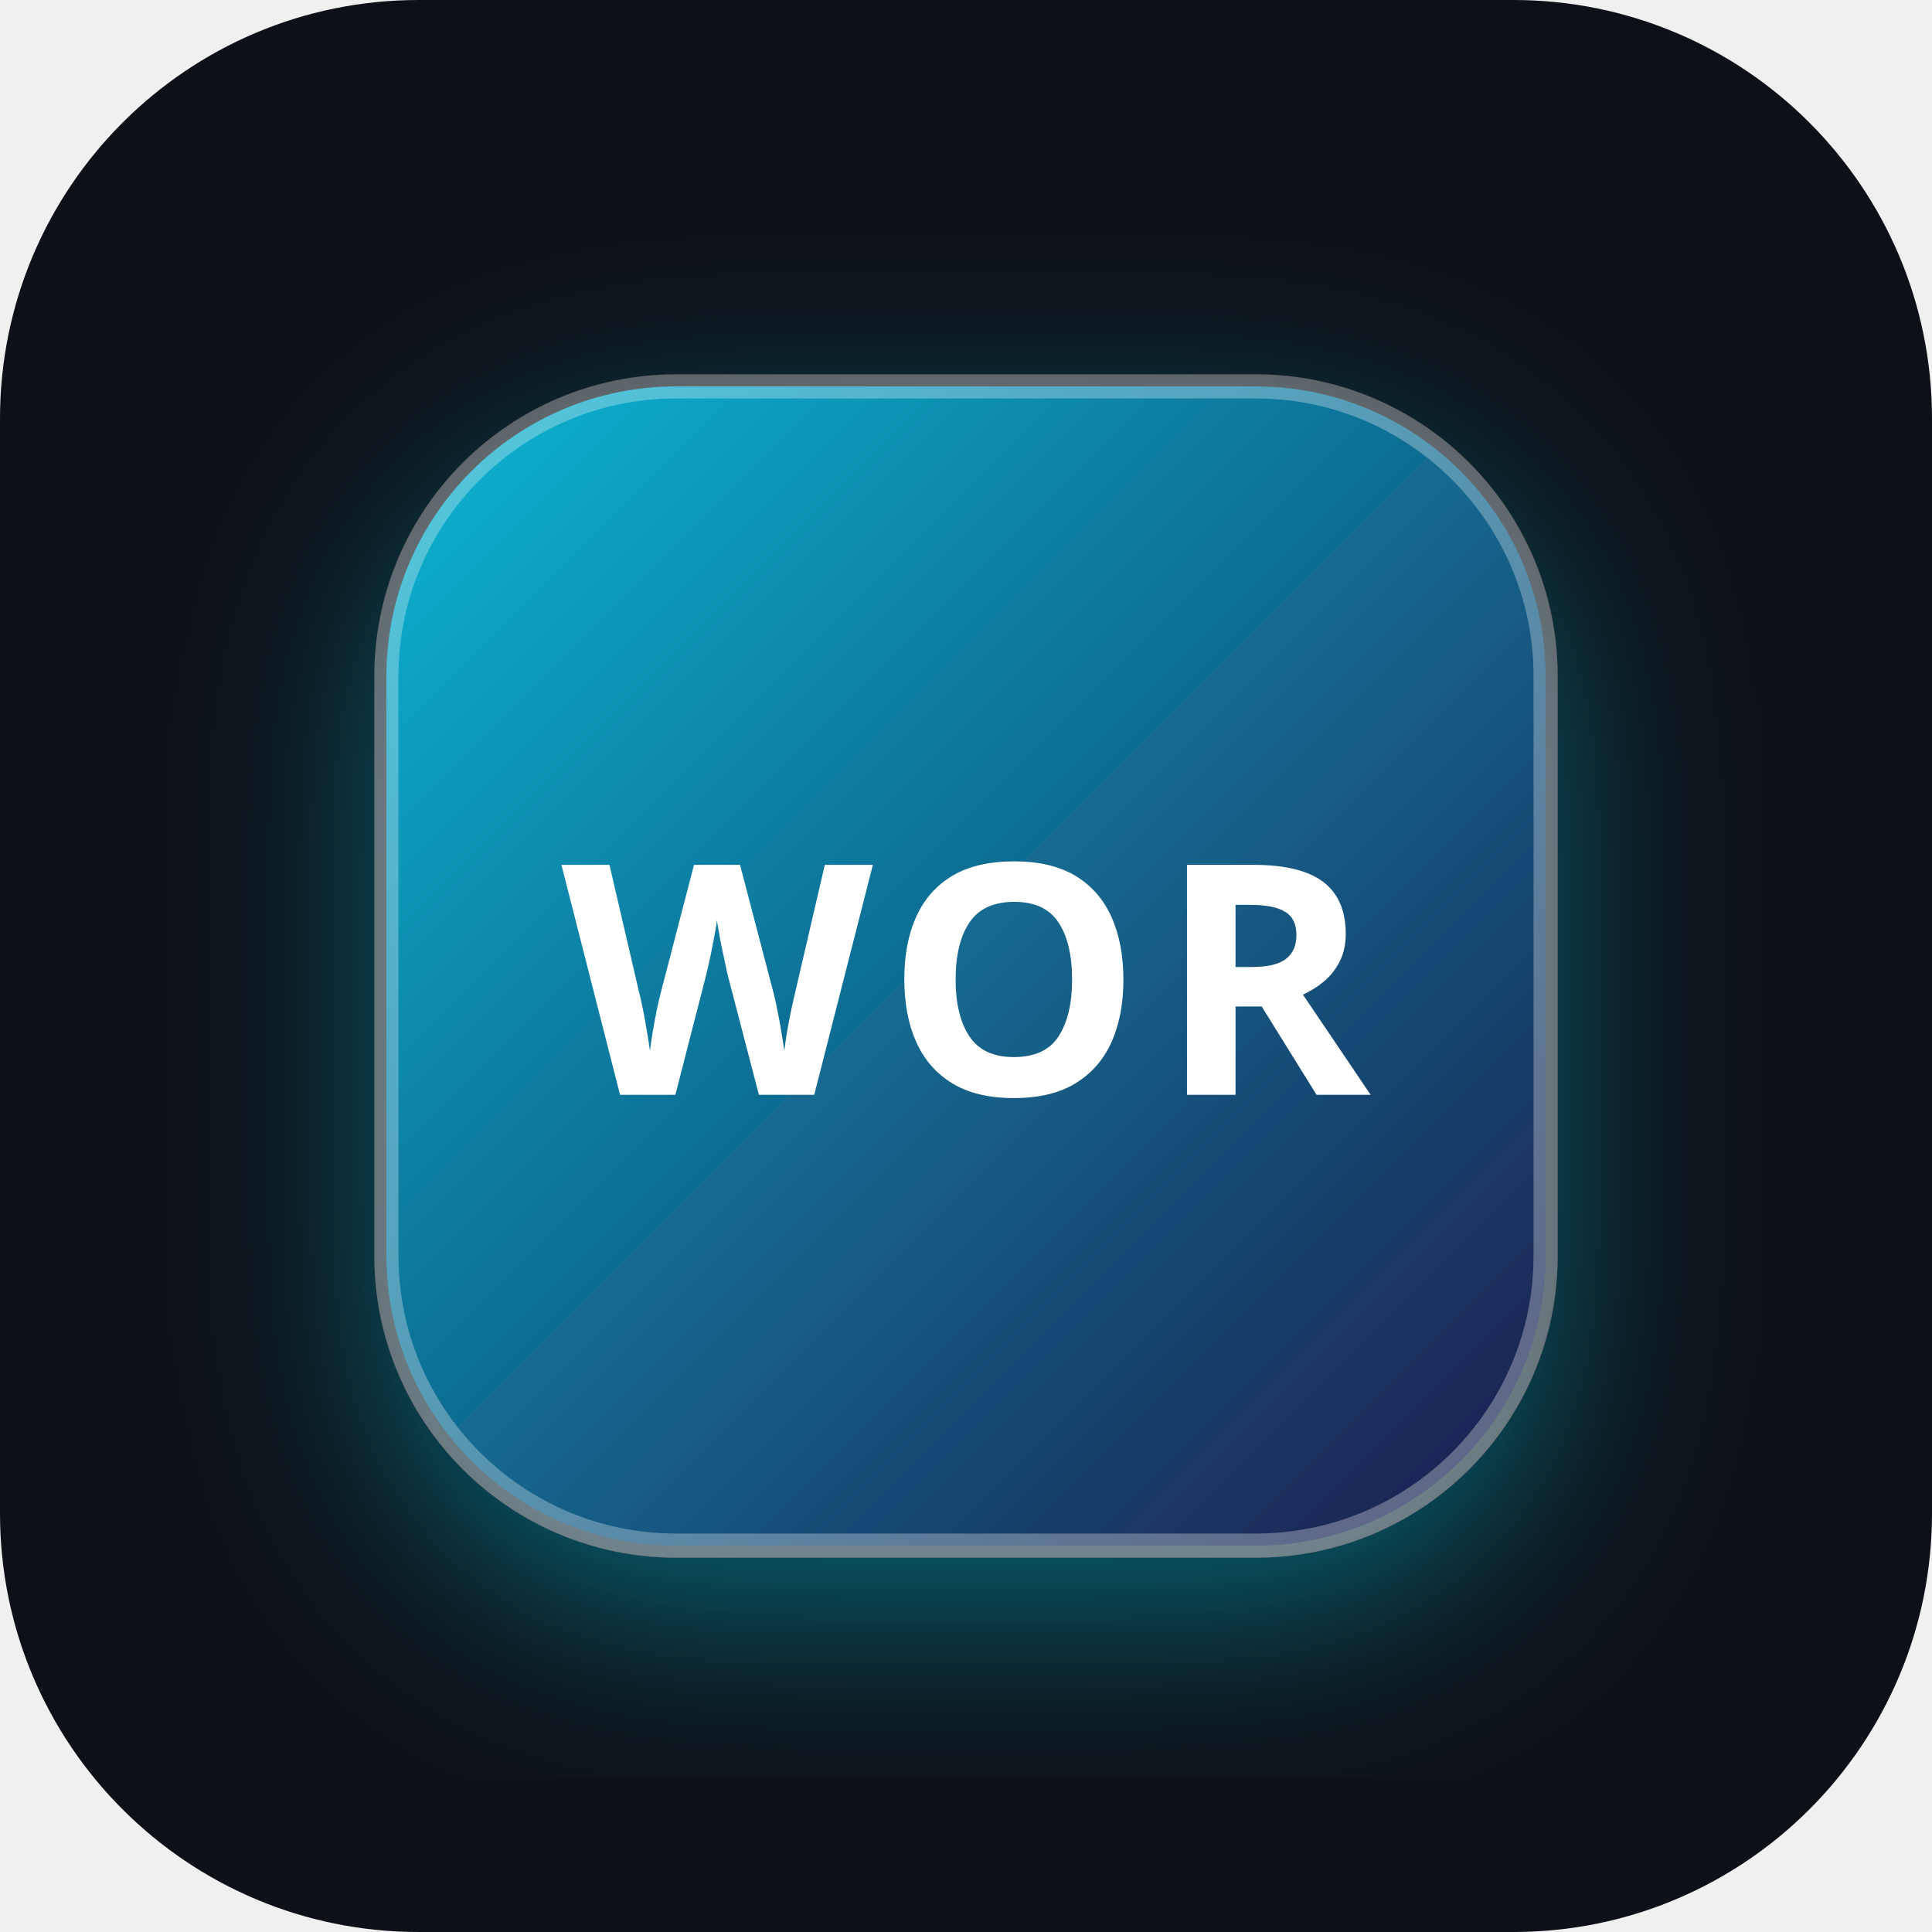
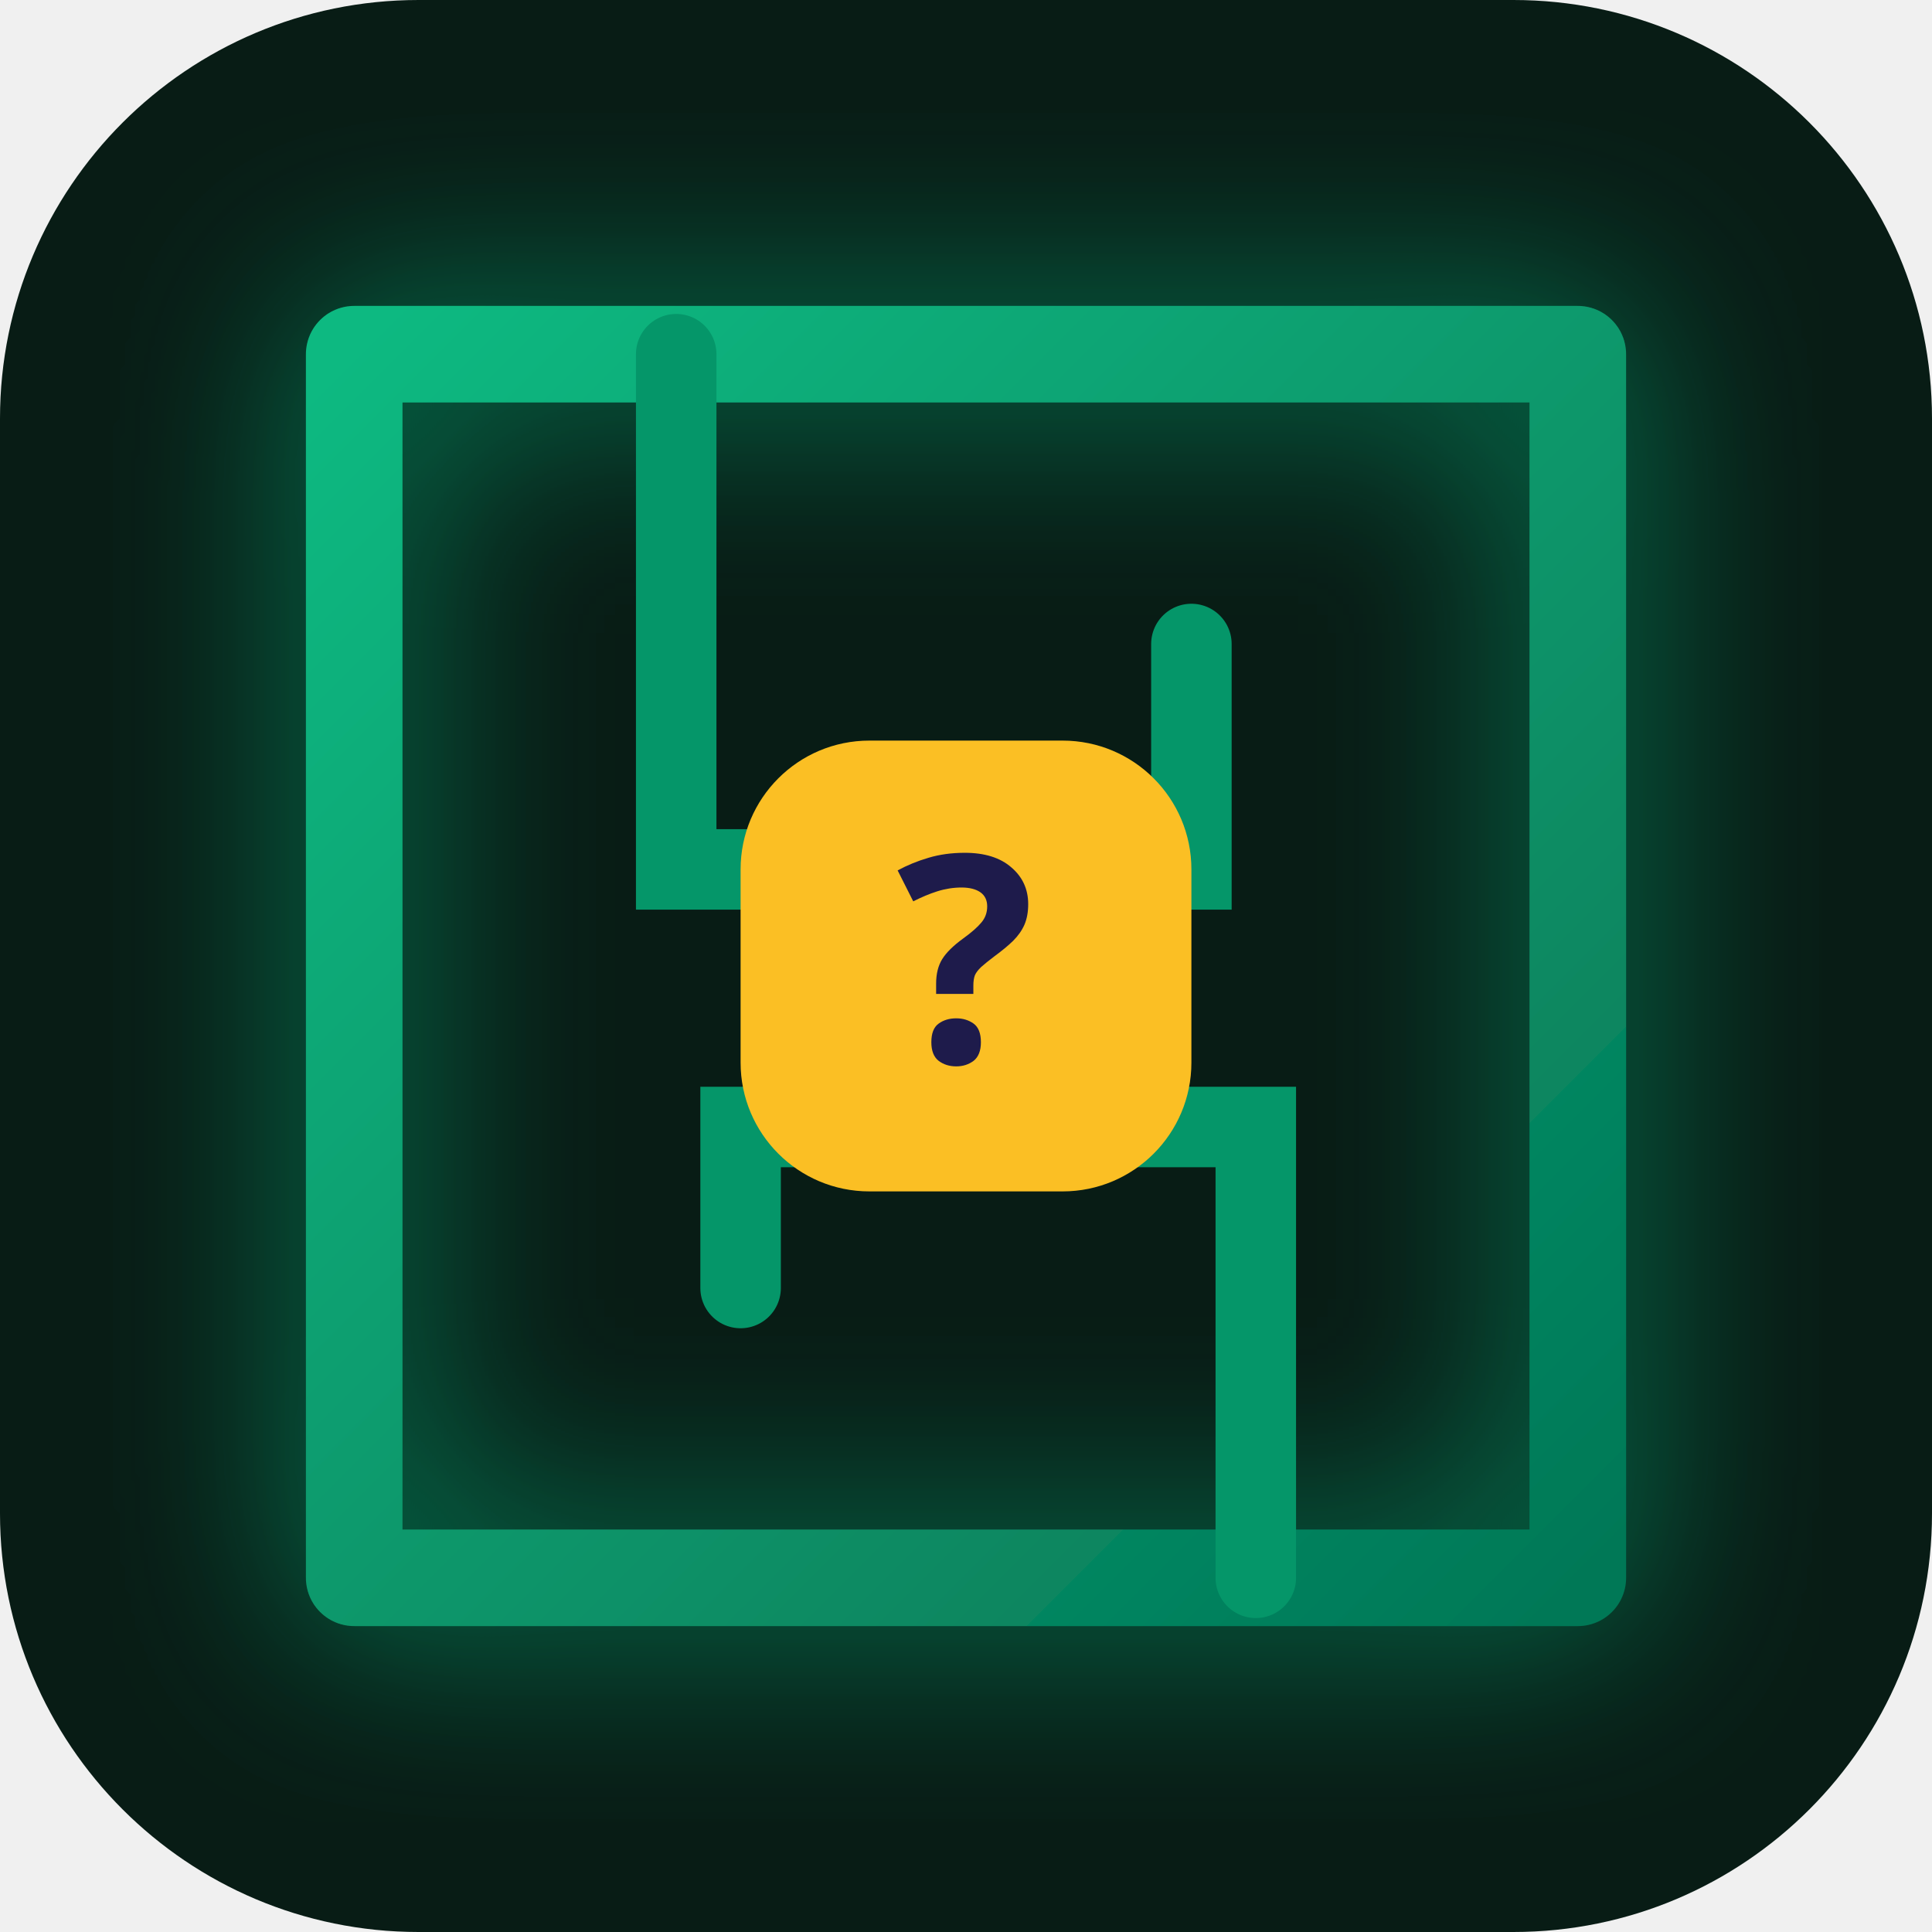
<svg xmlns="http://www.w3.org/2000/svg" viewBox="0 0 120 120">
  <defs>
-     <linearGradient id="g-wordhedge" x1="0%" y1="0%" x2="100%" y2="100%">
-       <stop offset="0%" stop-color="#06b6d4" />
-       <stop offset="100%" stop-color="#1e1b4b" />
+     <linearGradient id="wh-bush" x1="0%" y1="0%" x2="100%" y2="100%">
+       <stop offset="0%" stop-color="#10b981" />
+       <stop offset="100%" stop-color="#047857" />
    </linearGradient>
-     <filter id="gf-wordhedge" x="-20%" y="-20%" width="140%" height="140%">
-       <feDropShadow dx="0" dy="4" stdDeviation="6" flood-color="#06b6d4" flood-opacity="0.5" />
+     <filter id="wh-glow" x="-20%" y="-20%" width="140%" height="140%">
+       <feDropShadow dx="0" dy="0" stdDeviation="6" flood-color="#10b981" flood-opacity="0.7" />
    </filter>
  </defs>
-   <rect width="120" height="120" rx="26" fill="#0d1117" />
-   <rect x="24" y="24" width="72" height="72" rx="18" fill="url(#g-wordhedge)" filter="url(#gf-wordhedge)" stroke="#ffffff" stroke-width="1.5" stroke-opacity="0.3" />
-   <text x="60" y="68" font-family="system-ui, sans-serif" font-weight="900" font-size="20" fill="#ffffff" text-anchor="middle" letter-spacing="1">WOR</text>
+   <rect width="120" height="120" rx="26" fill="#081c15" />
+   <path d="M22 22 H98 V98 H22 Z" fill="none" stroke="url(#wh-bush)" stroke-width="6" stroke-linejoin="round" filter="url(#wh-glow)" />
+   <path d="M42 22 V54 H74 V40" fill="none" stroke="#059669" stroke-width="5" stroke-linecap="round" />
+   <path d="M78 98 V70 H46 V80" fill="none" stroke="#059669" stroke-width="5" stroke-linecap="round" />
+   <rect x="46" y="46" width="28" height="28" rx="8" fill="#fbbf24" />
+   <text x="60" y="66" font-family="system-ui, sans-serif" font-weight="900" font-size="18" fill="#1e1b4b" text-anchor="middle">?</text>
</svg>
